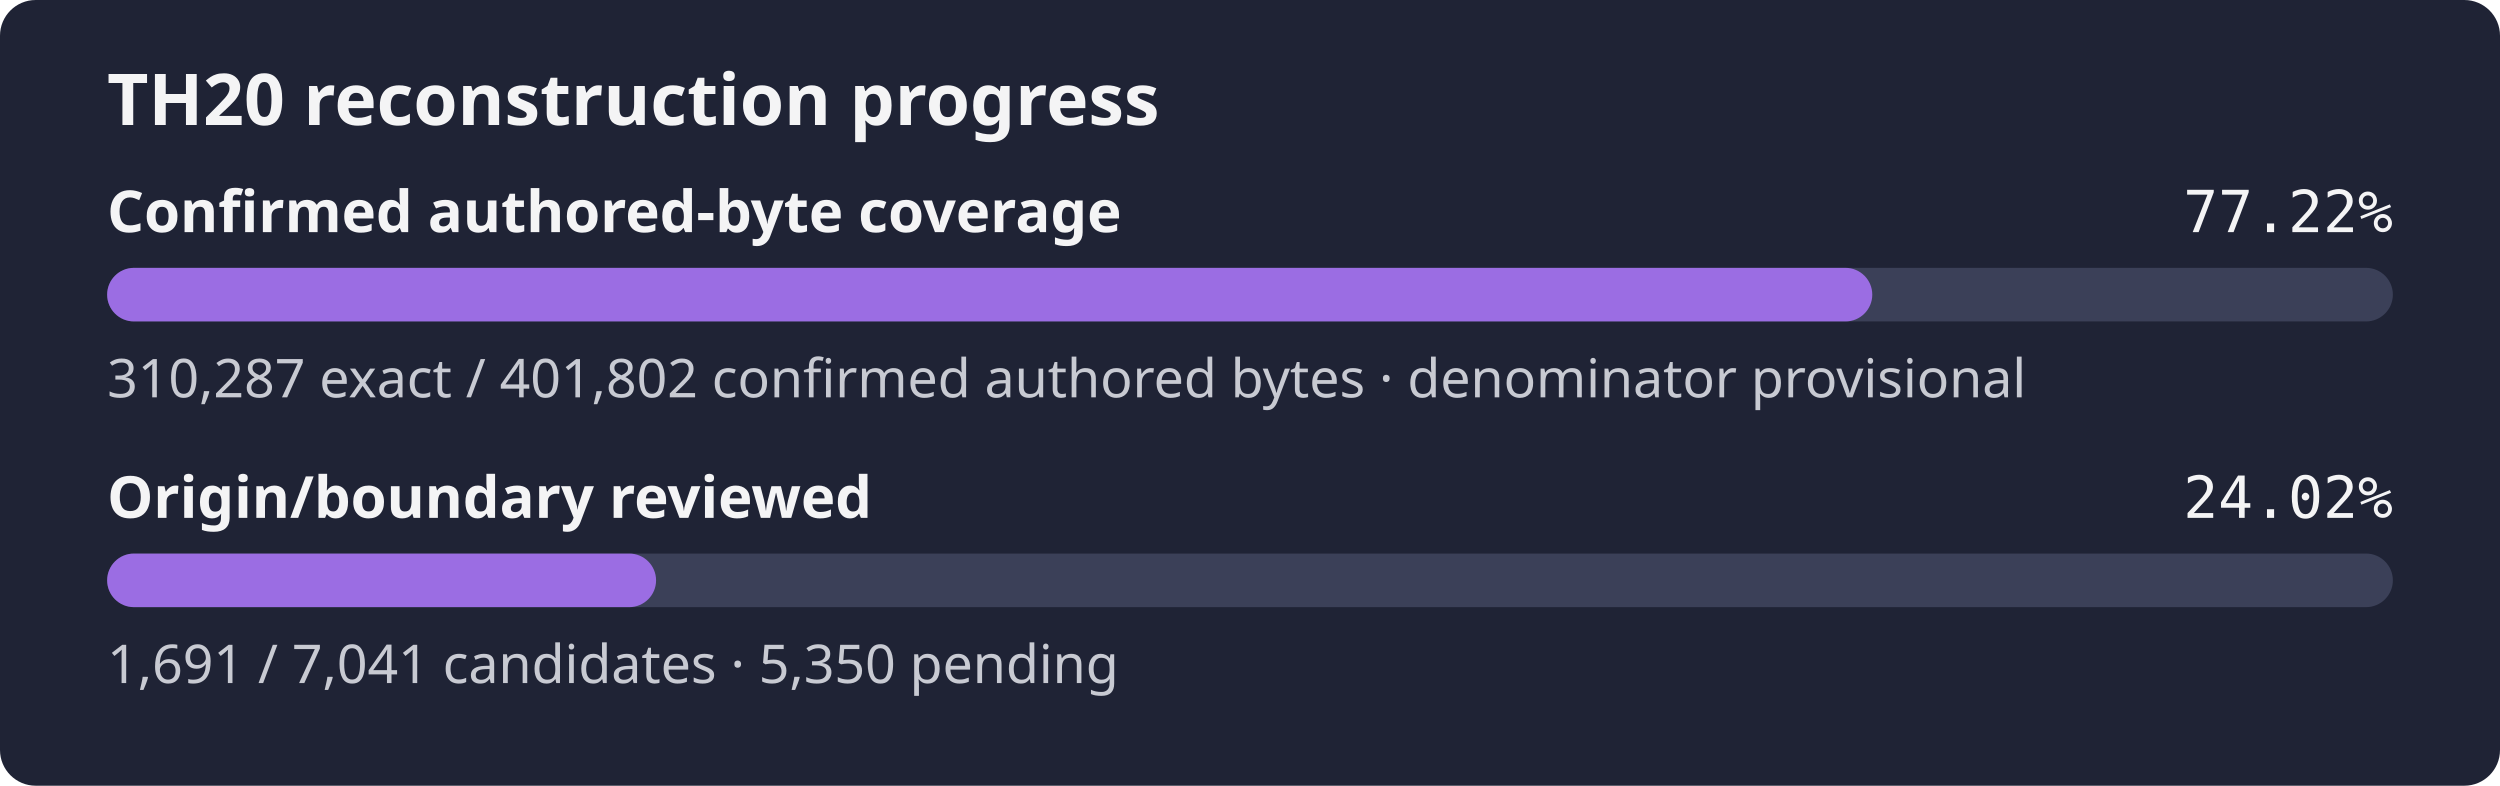
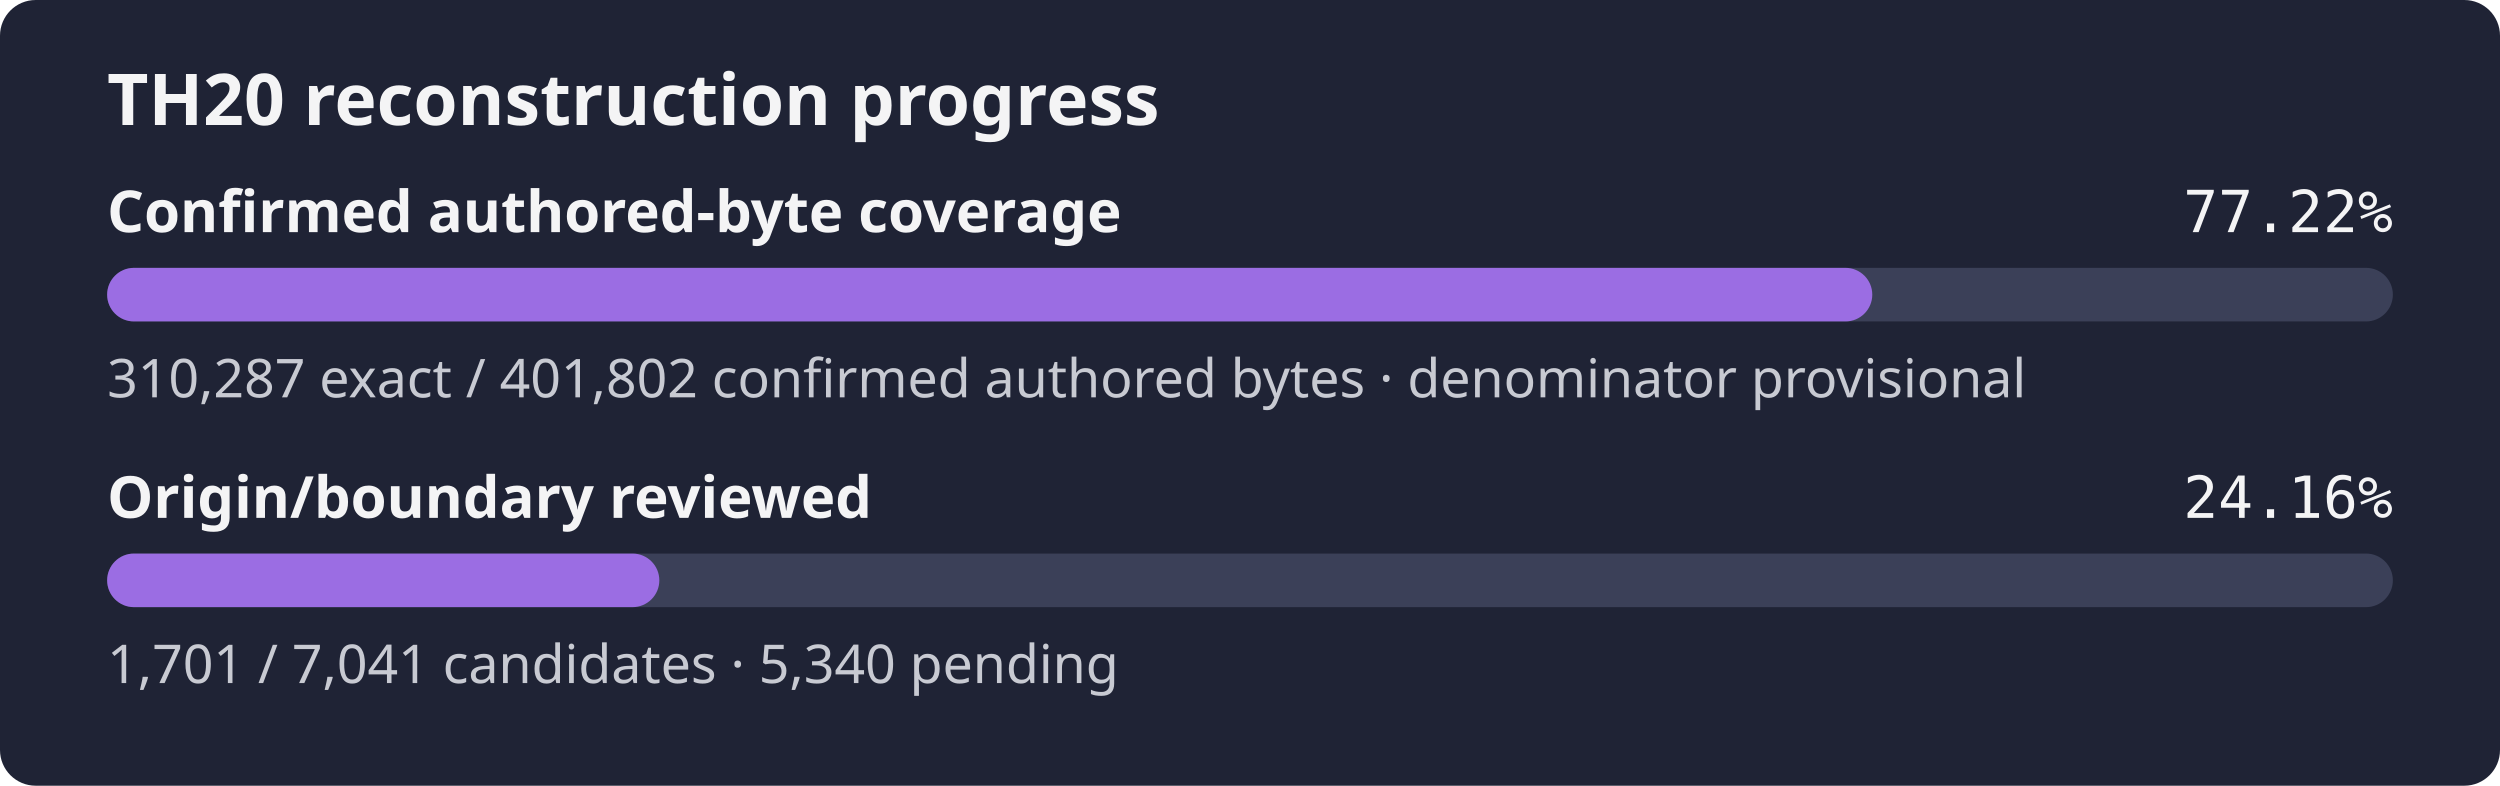
- <svg xmlns="http://www.w3.org/2000/svg" width="560" height="176" role="img" aria-label="TH20 reconstruction progress: 77.22% of the confirmed authored-byte set is exact, origin review 24.02%">
+ <svg xmlns="http://www.w3.org/2000/svg" width="560" height="176" role="img" aria-label="TH20 reconstruction progress: 77.22% of the confirmed authored-byte set is exact, origin review 24.16%">
  <rect width="560" height="176" rx="8" fill="#1f2335" />
  <text x="24" y="28" fill="#f4f4f5" font-family="sans-serif" font-size="16" font-weight="600">TH20 reconstruction progress</text>
  <text x="24" y="52" fill="#f4f4f5" font-family="sans-serif" font-size="13" font-weight="600">Confirmed authored-byte coverage</text>
  <text x="536" y="52" fill="#f4f4f5" text-anchor="end" font-family="monospace" font-size="13">77.22%</text>
  <rect x="24" y="60" width="512" height="12" rx="6" fill="#3b4058" />
  <rect x="24" y="60" width="395.39" height="12" rx="6" fill="#9b6de3" />
  <text x="24" y="89" fill="#c8cad2" font-family="sans-serif" font-size="12">310,287 exact / 401,802 confirmed authored bytes · denominator provisional</text>
  <text x="24" y="116" fill="#f4f4f5" font-family="sans-serif" font-size="13" font-weight="600">Origin/boundary reviewed</text>
-   <text x="536" y="116" fill="#f4f4f5" text-anchor="end" font-family="monospace" font-size="13">24.02%</text>
+   <text x="536" y="116" fill="#f4f4f5" text-anchor="end" font-family="monospace" font-size="13">24.16%</text>
  <rect x="24" y="124" width="512" height="12" rx="6" fill="#3b4058" />
-   <rect x="24" y="124" width="122.96" height="12" rx="6" fill="#9b6de3" />
-   <text x="24" y="153" fill="#c8cad2" font-family="sans-serif" font-size="12">1,691 / 7,041 candidates · 5,350 pending</text>
+   <rect x="24" y="124" width="123.69" height="12" rx="6" fill="#9b6de3" />
+   <text x="24" y="153" fill="#c8cad2" font-family="sans-serif" font-size="12">1,701 / 7,041 candidates · 5,340 pending</text>
</svg>
